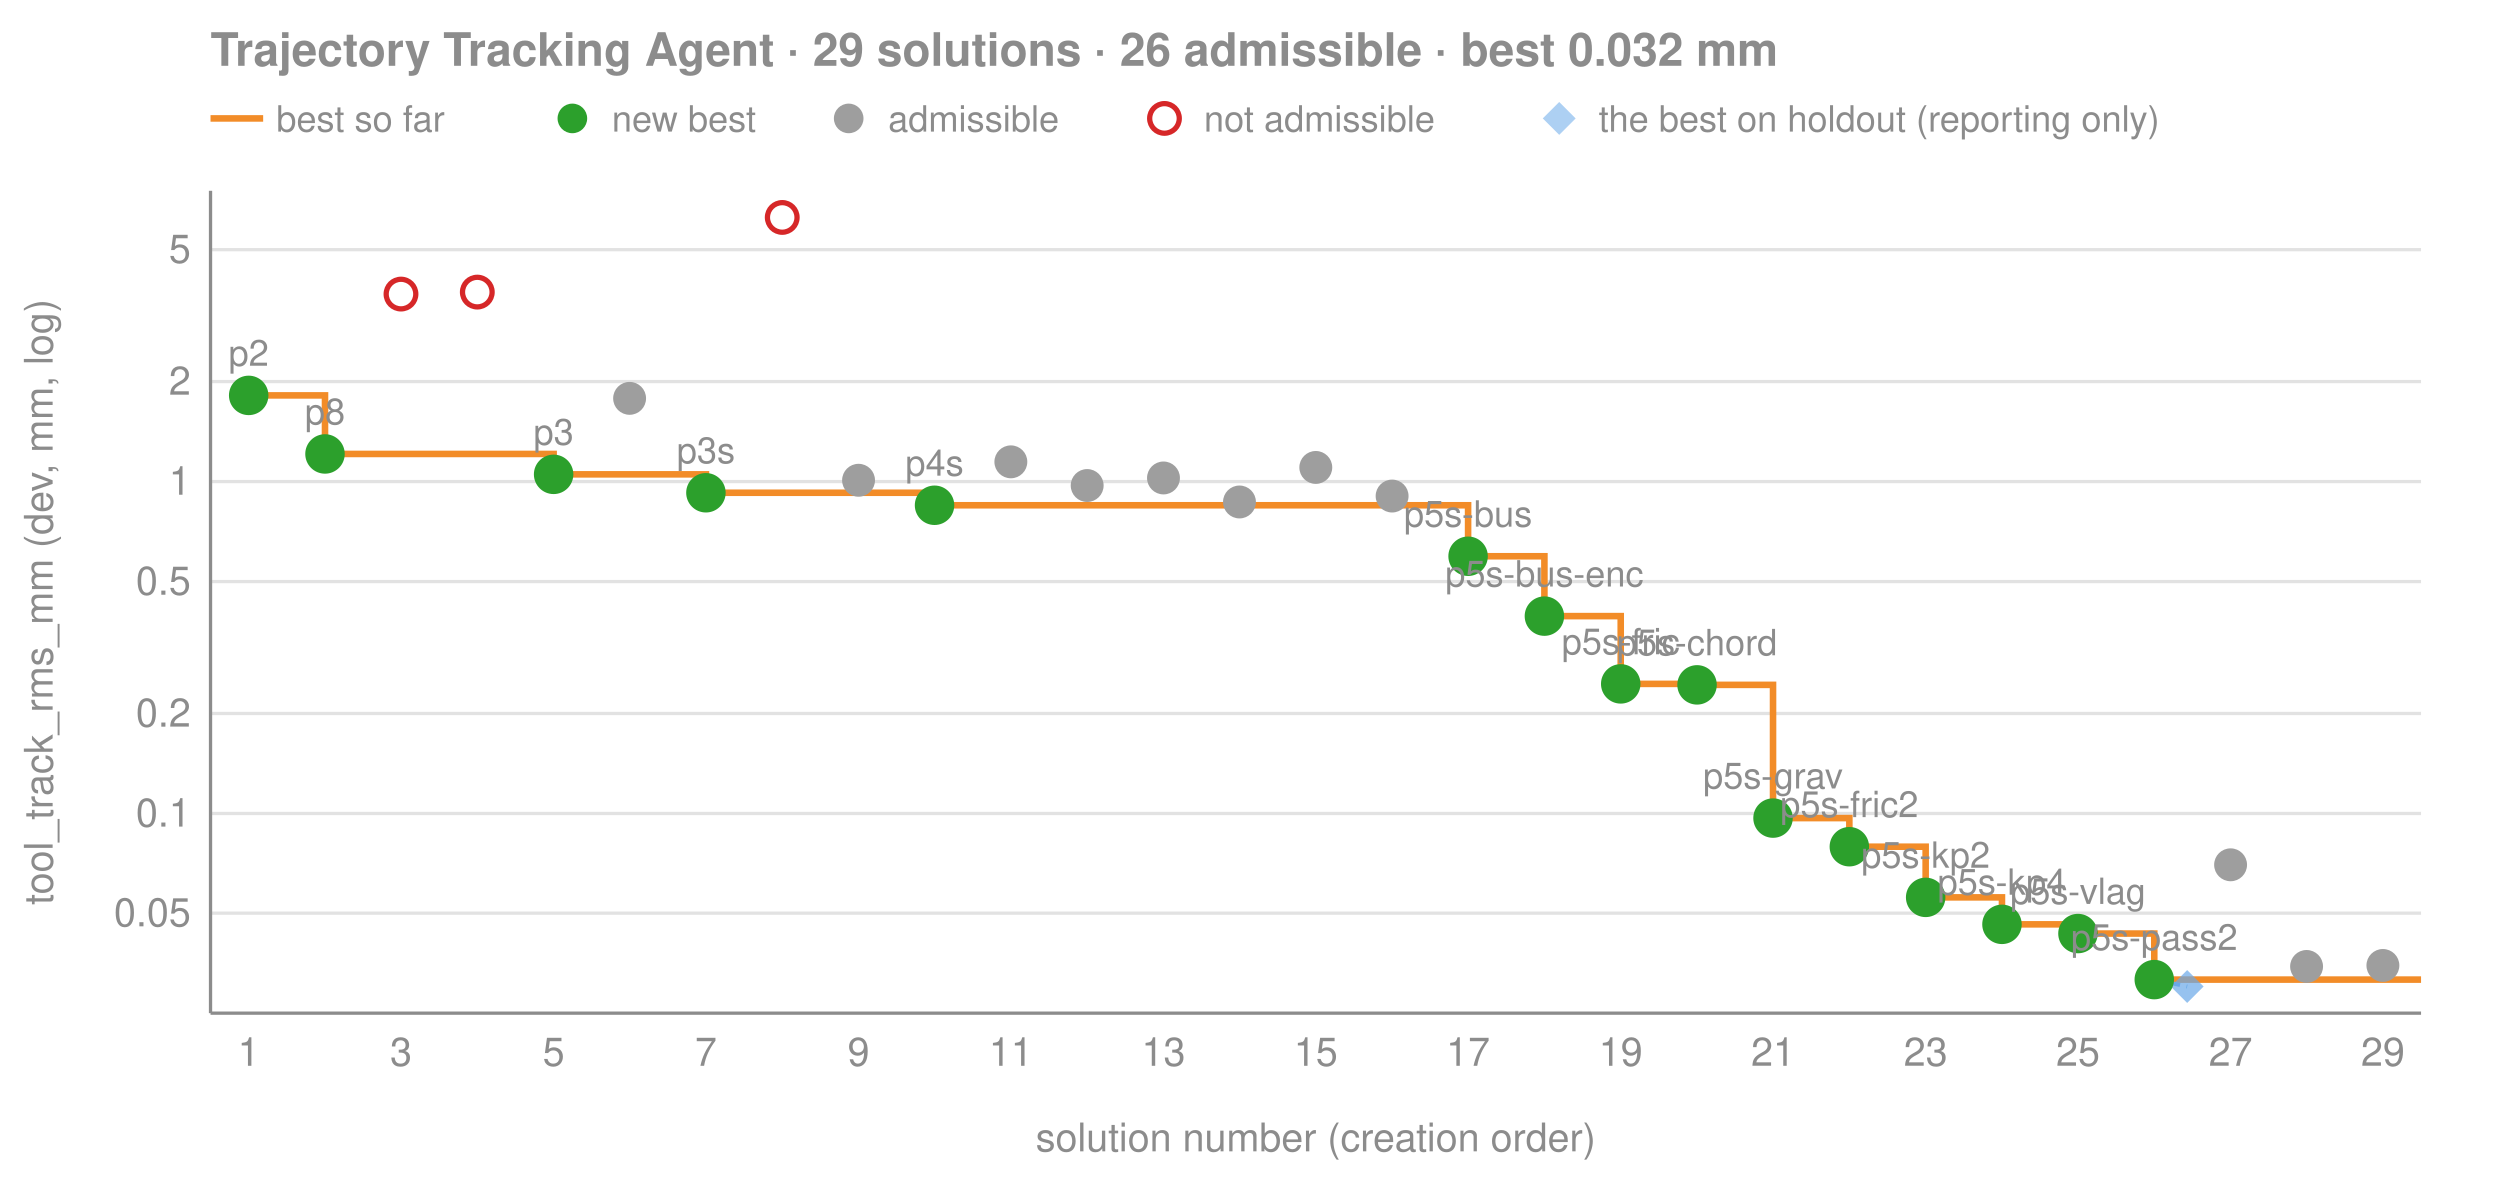
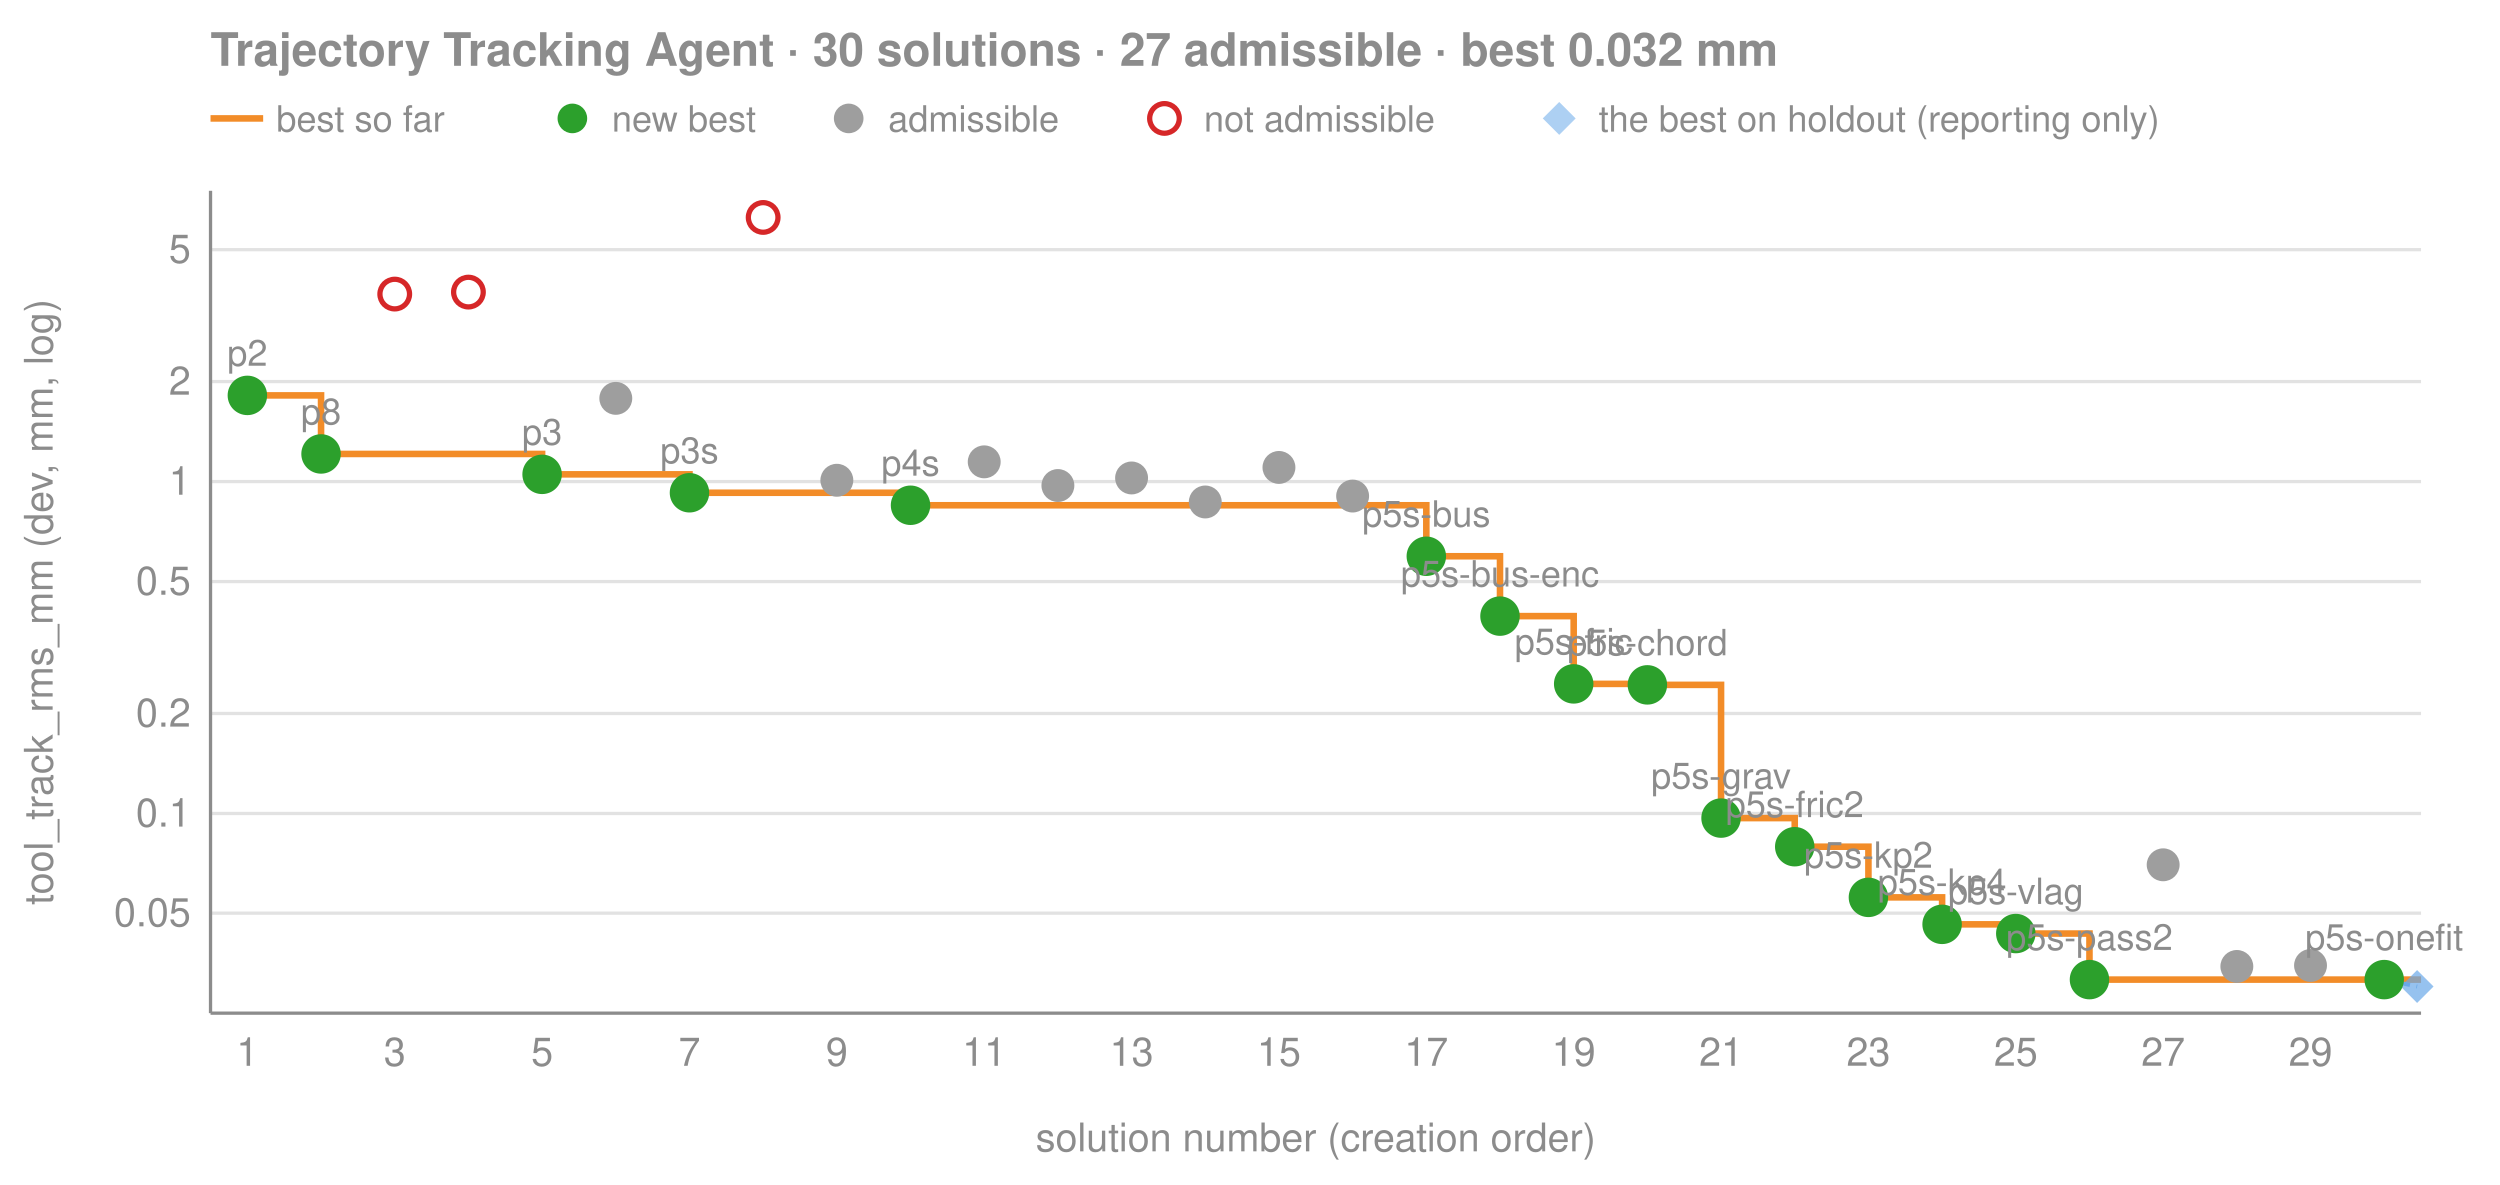
- <svg xmlns="http://www.w3.org/2000/svg" width="760" height="360" viewBox="0 0 760 360" font-family="system-ui, -apple-system, 'Segoe UI', Helvetica, Arial, sans-serif" font-size="12" role="img" aria-label="Trajectory Tracking Agent · 29 solutions · 26 admissible · best 0.032 mm">
-   <text x="64" y="20" fill="#8c8c8c" font-size="14" font-weight="600">Trajectory Tracking Agent · 29 solutions · 26 admissible · best 0.032 mm</text>
+ <svg xmlns="http://www.w3.org/2000/svg" width="760" height="360" viewBox="0 0 760 360" font-family="system-ui, -apple-system, 'Segoe UI', Helvetica, Arial, sans-serif" font-size="12" role="img" aria-label="Trajectory Tracking Agent · 30 solutions · 27 admissible · best 0.032 mm">
+   <text x="64" y="20" fill="#8c8c8c" font-size="14" font-weight="600">Trajectory Tracking Agent · 30 solutions · 27 admissible · best 0.032 mm</text>
  <g stroke="#8c8c8c" stroke-opacity="0.25" stroke-width="1">
    <line x1="64" x2="736" y1="277.6" y2="277.6" />
    <line x1="64" x2="736" y1="247.3" y2="247.3" />
    <line x1="64" x2="736" y1="216.9" y2="216.9" />
    <line x1="64" x2="736" y1="176.8" y2="176.8" />
    <line x1="64" x2="736" y1="146.4" y2="146.4" />
    <line x1="64" x2="736" y1="116.0" y2="116.0" />
    <line x1="64" x2="736" y1="75.9" y2="75.9" />
  </g>
  <g fill="#8c8c8c" text-anchor="end">
    <text x="58" y="281.6">0.05</text>
    <text x="58" y="251.3">0.1</text>
    <text x="58" y="220.9">0.2</text>
    <text x="58" y="180.8">0.5</text>
    <text x="58" y="150.4">1</text>
    <text x="58" y="120.0">2</text>
    <text x="58" y="79.9">5</text>
  </g>
  <g stroke="#8c8c8c" stroke-width="1">
    <line x1="64" x2="64" y1="58" y2="308" />
    <line x1="64" x2="736" y1="308" y2="308" />
  </g>
  <g fill="#8c8c8c" text-anchor="middle">
-     <text x="75.6" y="324">1</text>
-     <text x="121.9" y="324">3</text>
-     <text x="168.3" y="324">5</text>
-     <text x="214.6" y="324">7</text>
-     <text x="261.0" y="324">9</text>
-     <text x="307.3" y="324">11</text>
-     <text x="353.7" y="324">13</text>
-     <text x="400.0" y="324">15</text>
-     <text x="446.3" y="324">17</text>
-     <text x="492.7" y="324">19</text>
-     <text x="539.0" y="324">21</text>
-     <text x="585.4" y="324">23</text>
-     <text x="631.7" y="324">25</text>
-     <text x="678.1" y="324">27</text>
-     <text x="724.4" y="324">29</text>
+     <text x="75.2" y="324">1</text>
+     <text x="120.0" y="324">3</text>
+     <text x="164.8" y="324">5</text>
+     <text x="209.6" y="324">7</text>
+     <text x="254.4" y="324">9</text>
+     <text x="299.2" y="324">11</text>
+     <text x="344.0" y="324">13</text>
+     <text x="388.8" y="324">15</text>
+     <text x="433.6" y="324">17</text>
+     <text x="478.4" y="324">19</text>
+     <text x="523.2" y="324">21</text>
+     <text x="568.0" y="324">23</text>
+     <text x="612.8" y="324">25</text>
+     <text x="657.6" y="324">27</text>
+     <text x="702.4" y="324">29</text>
  </g>
  <text x="400.0" y="350" fill="#8c8c8c" text-anchor="middle">solution number (creation order)</text>
  <text transform="translate(16 183.0) rotate(-90)" fill="#8c8c8c" text-anchor="middle">tool_track_rms_mm (dev, mm, log)</text>
-   <path d="M75.6,120.2H98.8V138.0H168.3V144.2H214.6V149.8H284.1V153.6H446.3V169.1H469.5V187.3H492.7V207.9H515.9V208.2H539.0V248.7H562.2V257.4H585.4V272.8H608.6V281.0H631.7V283.8H654.9V297.8H736.0" fill="none" stroke="#f28c28" stroke-width="2" />
+   <path d="M75.2,120.2H97.6V138.0H164.8V144.2H209.6V149.8H276.8V153.6H433.6V169.1H456.0V187.3H478.4V207.9H500.8V208.2H523.2V248.7H545.6V257.4H568.0V272.8H590.4V281.0H612.8V283.8H635.2V297.8H724.8V297.8H736.0" fill="none" stroke="#f28c28" stroke-width="2" />
  <g>
-     <line x1="654.9" y1="297.8" x2="664.9" y2="299.9" stroke="#6aa9e9" stroke-width="1.2" stroke-dasharray="3 2" />
-     <path d="M664.9,294.9l5,5l-5,5l-5,-5z" fill="#6aa9e9" fill-opacity="0.7" />
+     <line x1="724.8" y1="297.8" x2="734.8" y2="299.9" stroke="#6aa9e9" stroke-width="1.2" stroke-dasharray="3 2" />
+     <path d="M734.8,294.9l5,5l-5,5l-5,-5z" fill="#6aa9e9" fill-opacity="0.7" />
  </g>
-   <circle cx="75.6" cy="120.2" r="5.5" fill="#2ca02c" stroke="#2ca02c" />
-   <text x="75.6" y="111.2" fill="#8c8c8c" text-anchor="middle" font-size="11">p2</text>
-   <circle cx="98.8" cy="138.0" r="5.5" fill="#2ca02c" stroke="#2ca02c" />
-   <text x="98.8" y="129.0" fill="#8c8c8c" text-anchor="middle" font-size="11">p8</text>
-   <circle cx="121.9" cy="89.4" r="4.5" fill="none" stroke="#d62728" stroke-width="1.6" />
-   <circle cx="145.1" cy="88.8" r="4.5" fill="none" stroke="#d62728" stroke-width="1.6" />
-   <circle cx="168.3" cy="144.2" r="5.5" fill="#2ca02c" stroke="#2ca02c" />
-   <text x="168.3" y="135.2" fill="#8c8c8c" text-anchor="middle" font-size="11">p3</text>
-   <circle cx="191.4" cy="121.1" r="4.5" fill="#9e9e9e" stroke="#9e9e9e" />
-   <circle cx="214.6" cy="149.8" r="5.5" fill="#2ca02c" stroke="#2ca02c" />
-   <text x="214.6" y="140.8" fill="#8c8c8c" text-anchor="middle" font-size="11">p3s</text>
-   <circle cx="237.8" cy="66.1" r="4.5" fill="none" stroke="#d62728" stroke-width="1.6" />
-   <circle cx="261.0" cy="146.0" r="4.5" fill="#9e9e9e" stroke="#9e9e9e" />
-   <circle cx="284.1" cy="153.6" r="5.5" fill="#2ca02c" stroke="#2ca02c" />
-   <text x="284.1" y="144.6" fill="#8c8c8c" text-anchor="middle" font-size="11">p4s</text>
-   <circle cx="307.3" cy="140.4" r="4.5" fill="#9e9e9e" stroke="#9e9e9e" />
-   <circle cx="330.5" cy="147.6" r="4.5" fill="#9e9e9e" stroke="#9e9e9e" />
-   <circle cx="353.7" cy="145.3" r="4.5" fill="#9e9e9e" stroke="#9e9e9e" />
-   <circle cx="376.8" cy="152.6" r="4.5" fill="#9e9e9e" stroke="#9e9e9e" />
-   <circle cx="400.0" cy="142.1" r="4.5" fill="#9e9e9e" stroke="#9e9e9e" />
-   <circle cx="423.2" cy="150.8" r="4.5" fill="#9e9e9e" stroke="#9e9e9e" />
-   <circle cx="446.3" cy="169.1" r="5.5" fill="#2ca02c" stroke="#2ca02c" />
-   <text x="446.3" y="160.1" fill="#8c8c8c" text-anchor="middle" font-size="11">p5s-bus</text>
-   <circle cx="469.5" cy="187.3" r="5.5" fill="#2ca02c" stroke="#2ca02c" />
-   <text x="469.5" y="178.3" fill="#8c8c8c" text-anchor="middle" font-size="11">p5s-bus-enc</text>
-   <circle cx="492.7" cy="207.9" r="5.5" fill="#2ca02c" stroke="#2ca02c" />
-   <text x="492.7" y="198.9" fill="#8c8c8c" text-anchor="middle" font-size="11">p5s-fric</text>
-   <circle cx="515.9" cy="208.2" r="5.5" fill="#2ca02c" stroke="#2ca02c" />
-   <text x="515.9" y="199.2" fill="#8c8c8c" text-anchor="middle" font-size="11">p5s-chord</text>
-   <circle cx="539.0" cy="248.7" r="5.5" fill="#2ca02c" stroke="#2ca02c" />
-   <text x="539.0" y="239.7" fill="#8c8c8c" text-anchor="middle" font-size="11">p5s-grav</text>
-   <circle cx="562.2" cy="257.4" r="5.5" fill="#2ca02c" stroke="#2ca02c" />
-   <text x="562.2" y="248.4" fill="#8c8c8c" text-anchor="middle" font-size="11">p5s-fric2</text>
-   <circle cx="585.4" cy="272.8" r="5.5" fill="#2ca02c" stroke="#2ca02c" />
-   <text x="585.4" y="263.8" fill="#8c8c8c" text-anchor="middle" font-size="11">p5s-kp2</text>
-   <circle cx="608.6" cy="281.0" r="5.5" fill="#2ca02c" stroke="#2ca02c" />
-   <text x="608.6" y="272.0" fill="#8c8c8c" text-anchor="middle" font-size="11">p5s-kp4</text>
-   <circle cx="631.7" cy="283.8" r="5.5" fill="#2ca02c" stroke="#2ca02c" />
-   <text x="631.7" y="274.8" fill="#8c8c8c" text-anchor="middle" font-size="11">p5s-vlag</text>
-   <circle cx="654.9" cy="297.8" r="5.5" fill="#2ca02c" stroke="#2ca02c" />
-   <text x="654.9" y="288.8" fill="#8c8c8c" text-anchor="middle" font-size="11">p5s-pass2</text>
-   <circle cx="678.1" cy="262.9" r="4.5" fill="#9e9e9e" stroke="#9e9e9e" />
-   <circle cx="701.2" cy="293.8" r="4.5" fill="#9e9e9e" stroke="#9e9e9e" />
-   <circle cx="724.4" cy="293.5" r="4.5" fill="#9e9e9e" stroke="#9e9e9e" />
+   <circle cx="75.2" cy="120.2" r="5.5" fill="#2ca02c" stroke="#2ca02c" />
+   <text x="75.2" y="111.2" fill="#8c8c8c" text-anchor="middle" font-size="11">p2</text>
+   <circle cx="97.6" cy="138.0" r="5.5" fill="#2ca02c" stroke="#2ca02c" />
+   <text x="97.6" y="129.0" fill="#8c8c8c" text-anchor="middle" font-size="11">p8</text>
+   <circle cx="120.0" cy="89.4" r="4.5" fill="none" stroke="#d62728" stroke-width="1.6" />
+   <circle cx="142.4" cy="88.8" r="4.5" fill="none" stroke="#d62728" stroke-width="1.6" />
+   <circle cx="164.8" cy="144.2" r="5.5" fill="#2ca02c" stroke="#2ca02c" />
+   <text x="164.8" y="135.2" fill="#8c8c8c" text-anchor="middle" font-size="11">p3</text>
+   <circle cx="187.2" cy="121.1" r="4.5" fill="#9e9e9e" stroke="#9e9e9e" />
+   <circle cx="209.6" cy="149.8" r="5.5" fill="#2ca02c" stroke="#2ca02c" />
+   <text x="209.6" y="140.8" fill="#8c8c8c" text-anchor="middle" font-size="11">p3s</text>
+   <circle cx="232.0" cy="66.1" r="4.5" fill="none" stroke="#d62728" stroke-width="1.6" />
+   <circle cx="254.4" cy="146.0" r="4.5" fill="#9e9e9e" stroke="#9e9e9e" />
+   <circle cx="276.8" cy="153.6" r="5.5" fill="#2ca02c" stroke="#2ca02c" />
+   <text x="276.8" y="144.6" fill="#8c8c8c" text-anchor="middle" font-size="11">p4s</text>
+   <circle cx="299.2" cy="140.4" r="4.5" fill="#9e9e9e" stroke="#9e9e9e" />
+   <circle cx="321.6" cy="147.6" r="4.5" fill="#9e9e9e" stroke="#9e9e9e" />
+   <circle cx="344.0" cy="145.3" r="4.5" fill="#9e9e9e" stroke="#9e9e9e" />
+   <circle cx="366.4" cy="152.6" r="4.5" fill="#9e9e9e" stroke="#9e9e9e" />
+   <circle cx="388.8" cy="142.1" r="4.5" fill="#9e9e9e" stroke="#9e9e9e" />
+   <circle cx="411.2" cy="150.8" r="4.5" fill="#9e9e9e" stroke="#9e9e9e" />
+   <circle cx="433.6" cy="169.1" r="5.5" fill="#2ca02c" stroke="#2ca02c" />
+   <text x="433.6" y="160.1" fill="#8c8c8c" text-anchor="middle" font-size="11">p5s-bus</text>
+   <circle cx="456.0" cy="187.3" r="5.5" fill="#2ca02c" stroke="#2ca02c" />
+   <text x="456.0" y="178.3" fill="#8c8c8c" text-anchor="middle" font-size="11">p5s-bus-enc</text>
+   <circle cx="478.4" cy="207.9" r="5.5" fill="#2ca02c" stroke="#2ca02c" />
+   <text x="478.4" y="198.9" fill="#8c8c8c" text-anchor="middle" font-size="11">p5s-fric</text>
+   <circle cx="500.8" cy="208.2" r="5.5" fill="#2ca02c" stroke="#2ca02c" />
+   <text x="500.8" y="199.2" fill="#8c8c8c" text-anchor="middle" font-size="11">p5s-chord</text>
+   <circle cx="523.2" cy="248.7" r="5.5" fill="#2ca02c" stroke="#2ca02c" />
+   <text x="523.2" y="239.7" fill="#8c8c8c" text-anchor="middle" font-size="11">p5s-grav</text>
+   <circle cx="545.6" cy="257.4" r="5.5" fill="#2ca02c" stroke="#2ca02c" />
+   <text x="545.6" y="248.4" fill="#8c8c8c" text-anchor="middle" font-size="11">p5s-fric2</text>
+   <circle cx="568.0" cy="272.8" r="5.5" fill="#2ca02c" stroke="#2ca02c" />
+   <text x="568.0" y="263.8" fill="#8c8c8c" text-anchor="middle" font-size="11">p5s-kp2</text>
+   <circle cx="590.4" cy="281.0" r="5.5" fill="#2ca02c" stroke="#2ca02c" />
+   <text x="590.4" y="272.0" fill="#8c8c8c" text-anchor="middle" font-size="11">p5s-kp4</text>
+   <circle cx="612.8" cy="283.8" r="5.5" fill="#2ca02c" stroke="#2ca02c" />
+   <text x="612.8" y="274.8" fill="#8c8c8c" text-anchor="middle" font-size="11">p5s-vlag</text>
+   <circle cx="635.2" cy="297.8" r="5.5" fill="#2ca02c" stroke="#2ca02c" />
+   <text x="635.2" y="288.8" fill="#8c8c8c" text-anchor="middle" font-size="11">p5s-pass2</text>
+   <circle cx="657.6" cy="262.9" r="4.5" fill="#9e9e9e" stroke="#9e9e9e" />
+   <circle cx="680.0" cy="293.8" r="4.5" fill="#9e9e9e" stroke="#9e9e9e" />
+   <circle cx="702.4" cy="293.5" r="4.5" fill="#9e9e9e" stroke="#9e9e9e" />
+   <circle cx="724.8" cy="297.8" r="5.5" fill="#2ca02c" stroke="#2ca02c" />
+   <text x="724.8" y="288.8" fill="#8c8c8c" text-anchor="middle" font-size="11">p5s-onefit</text>
  <line x1="64" x2="80" y1="36" y2="36" stroke="#f28c28" stroke-width="2" />
  <text x="84" y="40" fill="#8c8c8c" font-size="11">best so far</text>
  <circle cx="174" cy="36" r="4.5" fill="#2ca02c" />
  <text x="186" y="40" fill="#8c8c8c" font-size="11">new best</text>
  <circle cx="258" cy="36" r="4.5" fill="#9e9e9e" />
  <text x="270" y="40" fill="#8c8c8c" font-size="11">admissible</text>
  <circle cx="354" cy="36" r="4.5" fill="none" stroke="#d62728" stroke-width="1.6" />
  <text x="366" y="40" fill="#8c8c8c" font-size="11">not admissible</text>
  <path d="M474,31l5,5l-5,5l-5,-5z" fill="#6aa9e9" fill-opacity="0.55" />
  <text x="486" y="40" fill="#8c8c8c" font-size="11">the best on holdout (reporting only)</text>
</svg>
